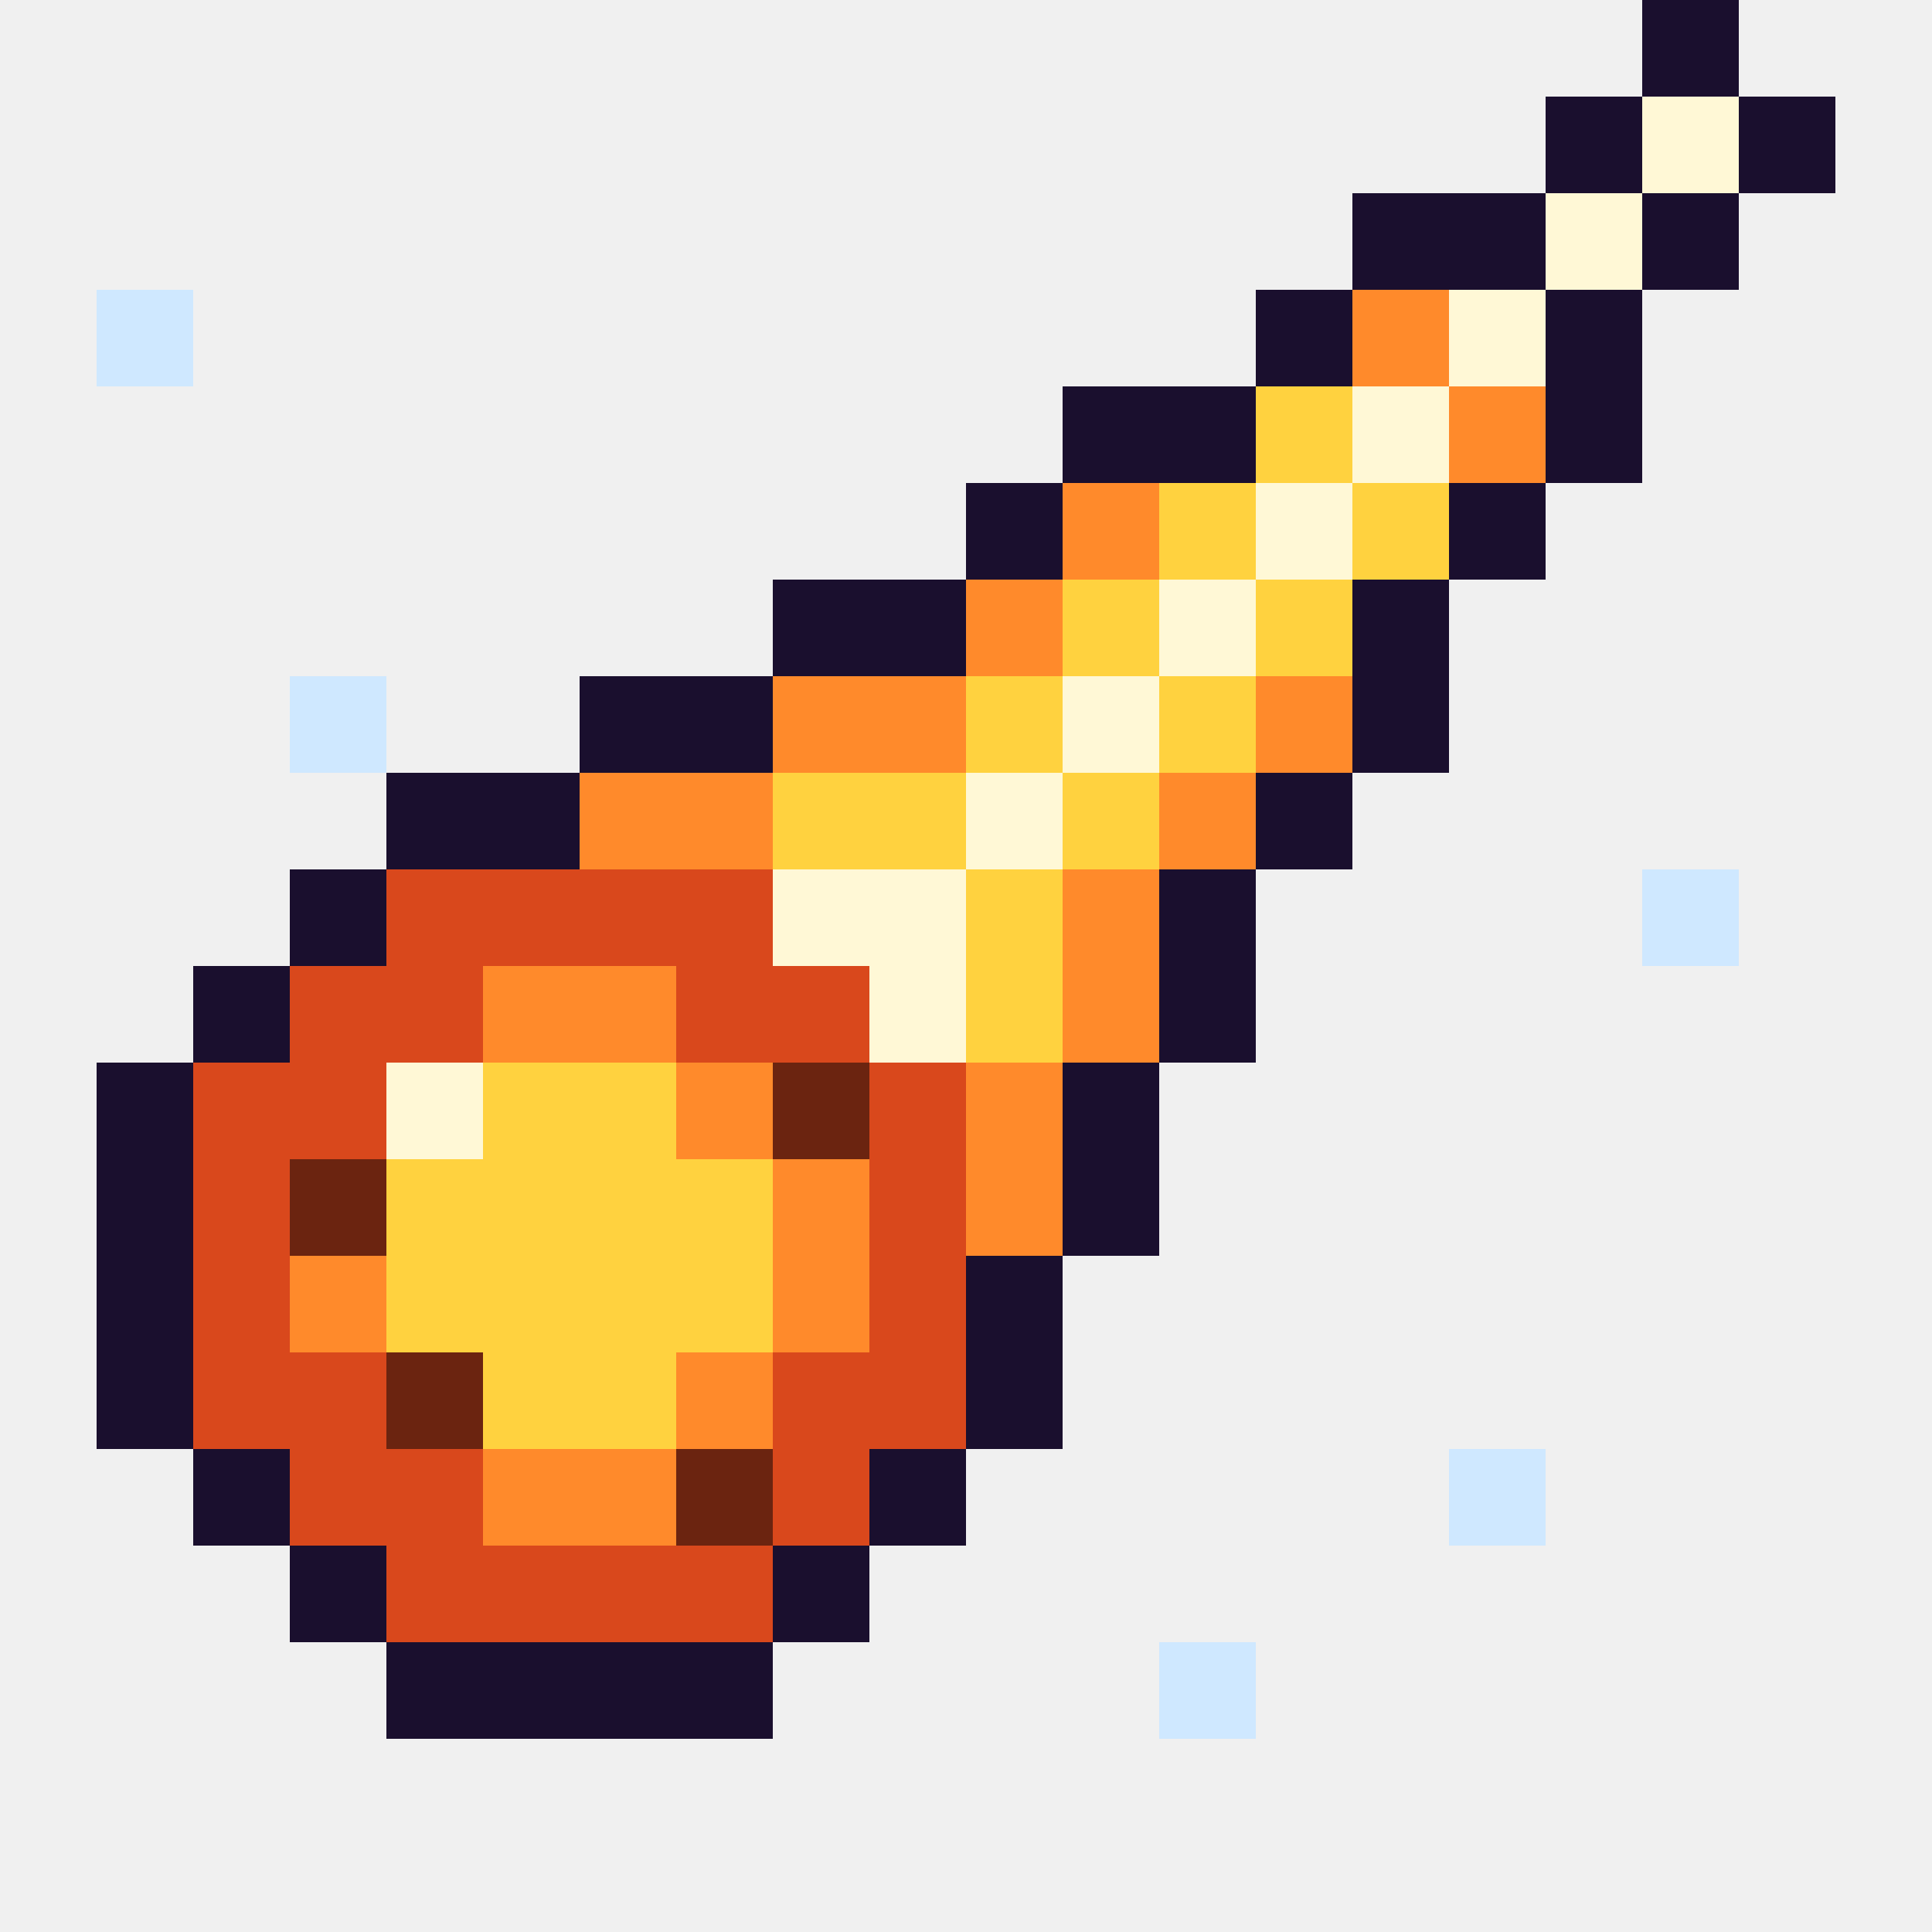
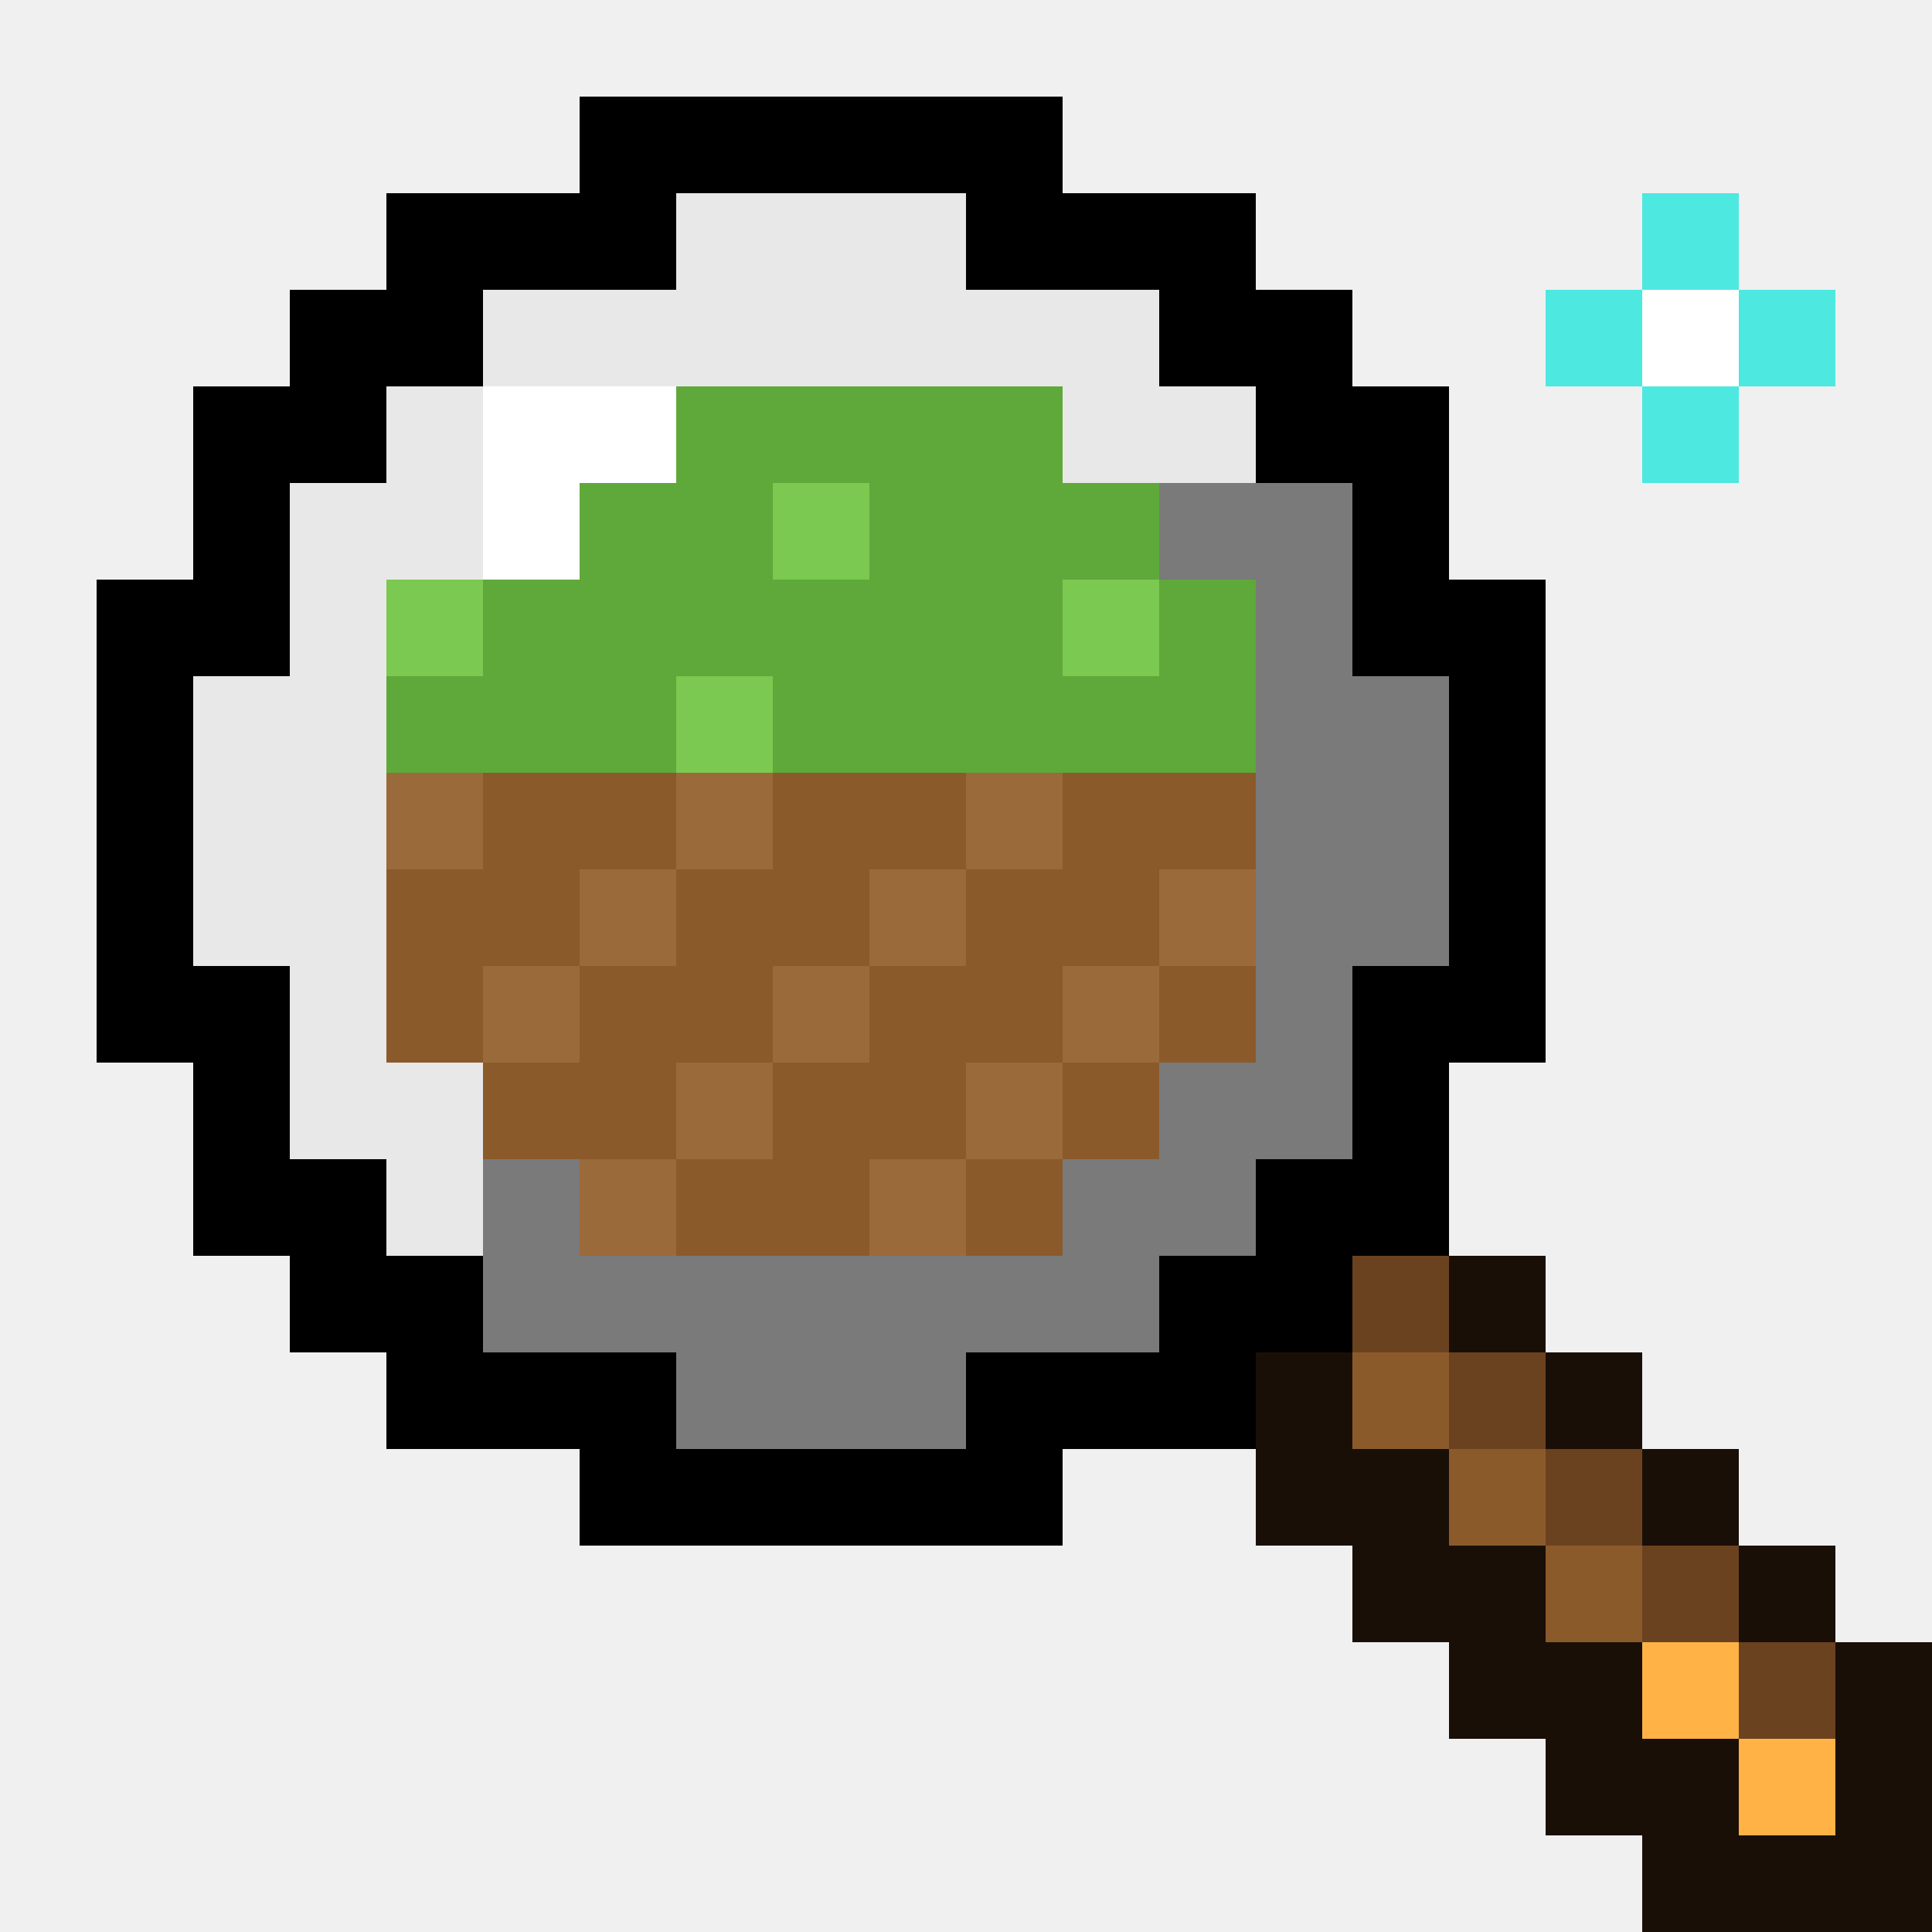
- <svg xmlns="http://www.w3.org/2000/svg" viewBox="0 0 20 20" shape-rendering="crispEdges" role="img" aria-label="FindCraft logo">
-   <rect x="17" y="0" width="1" height="1" fill="#1a0f2e" />
-   <rect x="16" y="1" width="1" height="1" fill="#1a0f2e" />
-   <rect x="17" y="1" width="1" height="1" fill="#fff8d6" />
-   <rect x="18" y="1" width="1" height="1" fill="#1a0f2e" />
-   <rect x="14" y="2" width="1" height="1" fill="#1a0f2e" />
-   <rect x="15" y="2" width="1" height="1" fill="#1a0f2e" />
-   <rect x="16" y="2" width="1" height="1" fill="#fff8d6" />
-   <rect x="17" y="2" width="1" height="1" fill="#1a0f2e" />
-   <rect x="1" y="3" width="1" height="1" fill="#cfe8ff" />
-   <rect x="13" y="3" width="1" height="1" fill="#1a0f2e" />
-   <rect x="14" y="3" width="1" height="1" fill="#ff8a2b" />
-   <rect x="15" y="3" width="1" height="1" fill="#fff8d6" />
-   <rect x="16" y="3" width="1" height="1" fill="#1a0f2e" />
-   <rect x="11" y="4" width="1" height="1" fill="#1a0f2e" />
-   <rect x="12" y="4" width="1" height="1" fill="#1a0f2e" />
-   <rect x="13" y="4" width="1" height="1" fill="#ffd23f" />
-   <rect x="14" y="4" width="1" height="1" fill="#fff8d6" />
-   <rect x="15" y="4" width="1" height="1" fill="#ff8a2b" />
-   <rect x="16" y="4" width="1" height="1" fill="#1a0f2e" />
-   <rect x="10" y="5" width="1" height="1" fill="#1a0f2e" />
-   <rect x="11" y="5" width="1" height="1" fill="#ff8a2b" />
-   <rect x="12" y="5" width="1" height="1" fill="#ffd23f" />
-   <rect x="13" y="5" width="1" height="1" fill="#fff8d6" />
-   <rect x="14" y="5" width="1" height="1" fill="#ffd23f" />
-   <rect x="15" y="5" width="1" height="1" fill="#1a0f2e" />
-   <rect x="8" y="6" width="1" height="1" fill="#1a0f2e" />
-   <rect x="9" y="6" width="1" height="1" fill="#1a0f2e" />
-   <rect x="10" y="6" width="1" height="1" fill="#ff8a2b" />
-   <rect x="11" y="6" width="1" height="1" fill="#ffd23f" />
-   <rect x="12" y="6" width="1" height="1" fill="#fff8d6" />
-   <rect x="13" y="6" width="1" height="1" fill="#ffd23f" />
-   <rect x="14" y="6" width="1" height="1" fill="#1a0f2e" />
-   <rect x="3" y="7" width="1" height="1" fill="#cfe8ff" />
-   <rect x="6" y="7" width="1" height="1" fill="#1a0f2e" />
-   <rect x="7" y="7" width="1" height="1" fill="#1a0f2e" />
-   <rect x="8" y="7" width="1" height="1" fill="#ff8a2b" />
-   <rect x="9" y="7" width="1" height="1" fill="#ff8a2b" />
-   <rect x="10" y="7" width="1" height="1" fill="#ffd23f" />
-   <rect x="11" y="7" width="1" height="1" fill="#fff8d6" />
-   <rect x="12" y="7" width="1" height="1" fill="#ffd23f" />
-   <rect x="13" y="7" width="1" height="1" fill="#ff8a2b" />
-   <rect x="14" y="7" width="1" height="1" fill="#1a0f2e" />
-   <rect x="4" y="8" width="1" height="1" fill="#1a0f2e" />
-   <rect x="5" y="8" width="1" height="1" fill="#1a0f2e" />
-   <rect x="6" y="8" width="1" height="1" fill="#ff8a2b" />
-   <rect x="7" y="8" width="1" height="1" fill="#ff8a2b" />
-   <rect x="8" y="8" width="1" height="1" fill="#ffd23f" />
-   <rect x="9" y="8" width="1" height="1" fill="#ffd23f" />
-   <rect x="10" y="8" width="1" height="1" fill="#fff8d6" />
-   <rect x="11" y="8" width="1" height="1" fill="#ffd23f" />
-   <rect x="12" y="8" width="1" height="1" fill="#ff8a2b" />
-   <rect x="13" y="8" width="1" height="1" fill="#1a0f2e" />
-   <rect x="3" y="9" width="1" height="1" fill="#1a0f2e" />
-   <rect x="4" y="9" width="1" height="1" fill="#d9481c" />
-   <rect x="5" y="9" width="1" height="1" fill="#d9481c" />
-   <rect x="6" y="9" width="1" height="1" fill="#d9481c" />
-   <rect x="7" y="9" width="1" height="1" fill="#d9481c" />
-   <rect x="8" y="9" width="1" height="1" fill="#fff8d6" />
-   <rect x="9" y="9" width="1" height="1" fill="#fff8d6" />
-   <rect x="10" y="9" width="1" height="1" fill="#ffd23f" />
-   <rect x="11" y="9" width="1" height="1" fill="#ff8a2b" />
-   <rect x="12" y="9" width="1" height="1" fill="#1a0f2e" />
-   <rect x="17" y="9" width="1" height="1" fill="#cfe8ff" />
-   <rect x="2" y="10" width="1" height="1" fill="#1a0f2e" />
-   <rect x="3" y="10" width="1" height="1" fill="#d9481c" />
-   <rect x="4" y="10" width="1" height="1" fill="#d9481c" />
-   <rect x="5" y="10" width="1" height="1" fill="#ff8a2b" />
-   <rect x="6" y="10" width="1" height="1" fill="#ff8a2b" />
-   <rect x="7" y="10" width="1" height="1" fill="#d9481c" />
-   <rect x="8" y="10" width="1" height="1" fill="#d9481c" />
-   <rect x="9" y="10" width="1" height="1" fill="#fff8d6" />
-   <rect x="10" y="10" width="1" height="1" fill="#ffd23f" />
-   <rect x="11" y="10" width="1" height="1" fill="#ff8a2b" />
-   <rect x="12" y="10" width="1" height="1" fill="#1a0f2e" />
-   <rect x="1" y="11" width="1" height="1" fill="#1a0f2e" />
-   <rect x="2" y="11" width="1" height="1" fill="#d9481c" />
-   <rect x="3" y="11" width="1" height="1" fill="#d9481c" />
-   <rect x="4" y="11" width="1" height="1" fill="#fff8d6" />
-   <rect x="5" y="11" width="1" height="1" fill="#ffd23f" />
-   <rect x="6" y="11" width="1" height="1" fill="#ffd23f" />
-   <rect x="7" y="11" width="1" height="1" fill="#ff8a2b" />
-   <rect x="8" y="11" width="1" height="1" fill="#6b2410" />
-   <rect x="9" y="11" width="1" height="1" fill="#d9481c" />
-   <rect x="10" y="11" width="1" height="1" fill="#ff8a2b" />
-   <rect x="11" y="11" width="1" height="1" fill="#1a0f2e" />
-   <rect x="1" y="12" width="1" height="1" fill="#1a0f2e" />
-   <rect x="2" y="12" width="1" height="1" fill="#d9481c" />
-   <rect x="3" y="12" width="1" height="1" fill="#6b2410" />
-   <rect x="4" y="12" width="1" height="1" fill="#ffd23f" />
-   <rect x="5" y="12" width="1" height="1" fill="#ffd23f" />
-   <rect x="6" y="12" width="1" height="1" fill="#ffd23f" />
-   <rect x="7" y="12" width="1" height="1" fill="#ffd23f" />
-   <rect x="8" y="12" width="1" height="1" fill="#ff8a2b" />
-   <rect x="9" y="12" width="1" height="1" fill="#d9481c" />
-   <rect x="10" y="12" width="1" height="1" fill="#ff8a2b" />
-   <rect x="11" y="12" width="1" height="1" fill="#1a0f2e" />
-   <rect x="1" y="13" width="1" height="1" fill="#1a0f2e" />
-   <rect x="2" y="13" width="1" height="1" fill="#d9481c" />
-   <rect x="3" y="13" width="1" height="1" fill="#ff8a2b" />
-   <rect x="4" y="13" width="1" height="1" fill="#ffd23f" />
-   <rect x="5" y="13" width="1" height="1" fill="#ffd23f" />
-   <rect x="6" y="13" width="1" height="1" fill="#ffd23f" />
-   <rect x="7" y="13" width="1" height="1" fill="#ffd23f" />
-   <rect x="8" y="13" width="1" height="1" fill="#ff8a2b" />
-   <rect x="9" y="13" width="1" height="1" fill="#d9481c" />
-   <rect x="10" y="13" width="1" height="1" fill="#1a0f2e" />
-   <rect x="1" y="14" width="1" height="1" fill="#1a0f2e" />
-   <rect x="2" y="14" width="1" height="1" fill="#d9481c" />
-   <rect x="3" y="14" width="1" height="1" fill="#d9481c" />
-   <rect x="4" y="14" width="1" height="1" fill="#6b2410" />
-   <rect x="5" y="14" width="1" height="1" fill="#ffd23f" />
-   <rect x="6" y="14" width="1" height="1" fill="#ffd23f" />
-   <rect x="7" y="14" width="1" height="1" fill="#ff8a2b" />
-   <rect x="8" y="14" width="1" height="1" fill="#d9481c" />
-   <rect x="9" y="14" width="1" height="1" fill="#d9481c" />
-   <rect x="10" y="14" width="1" height="1" fill="#1a0f2e" />
-   <rect x="2" y="15" width="1" height="1" fill="#1a0f2e" />
-   <rect x="3" y="15" width="1" height="1" fill="#d9481c" />
-   <rect x="4" y="15" width="1" height="1" fill="#d9481c" />
-   <rect x="5" y="15" width="1" height="1" fill="#ff8a2b" />
-   <rect x="6" y="15" width="1" height="1" fill="#ff8a2b" />
-   <rect x="7" y="15" width="1" height="1" fill="#6b2410" />
-   <rect x="8" y="15" width="1" height="1" fill="#d9481c" />
-   <rect x="9" y="15" width="1" height="1" fill="#1a0f2e" />
-   <rect x="15" y="15" width="1" height="1" fill="#cfe8ff" />
-   <rect x="3" y="16" width="1" height="1" fill="#1a0f2e" />
-   <rect x="4" y="16" width="1" height="1" fill="#d9481c" />
-   <rect x="5" y="16" width="1" height="1" fill="#d9481c" />
-   <rect x="6" y="16" width="1" height="1" fill="#d9481c" />
-   <rect x="7" y="16" width="1" height="1" fill="#d9481c" />
-   <rect x="8" y="16" width="1" height="1" fill="#1a0f2e" />
-   <rect x="4" y="17" width="1" height="1" fill="#1a0f2e" />
-   <rect x="5" y="17" width="1" height="1" fill="#1a0f2e" />
-   <rect x="6" y="17" width="1" height="1" fill="#1a0f2e" />
-   <rect x="7" y="17" width="1" height="1" fill="#1a0f2e" />
-   <rect x="12" y="17" width="1" height="1" fill="#cfe8ff" />
+ <svg xmlns="http://www.w3.org/2000/svg" viewBox="0 0 20 20" shape-rendering="crispEdges" role="img" aria-label="FINDCRAFT logo">
+   <rect x="6" y="1" width="1" height="1" fill="#000000" />
+   <rect x="7" y="1" width="1" height="1" fill="#000000" />
+   <rect x="8" y="1" width="1" height="1" fill="#000000" />
+   <rect x="9" y="1" width="1" height="1" fill="#000000" />
+   <rect x="10" y="1" width="1" height="1" fill="#000000" />
+   <rect x="4" y="2" width="1" height="1" fill="#000000" />
+   <rect x="5" y="2" width="1" height="1" fill="#000000" />
+   <rect x="6" y="2" width="1" height="1" fill="#000000" />
+   <rect x="7" y="2" width="1" height="1" fill="#e8e8e8" />
+   <rect x="8" y="2" width="1" height="1" fill="#e8e8e8" />
+   <rect x="9" y="2" width="1" height="1" fill="#e8e8e8" />
+   <rect x="10" y="2" width="1" height="1" fill="#000000" />
+   <rect x="11" y="2" width="1" height="1" fill="#000000" />
+   <rect x="12" y="2" width="1" height="1" fill="#000000" />
+   <rect x="17" y="2" width="1" height="1" fill="#4de8e0" />
+   <rect x="3" y="3" width="1" height="1" fill="#000000" />
+   <rect x="4" y="3" width="1" height="1" fill="#000000" />
+   <rect x="5" y="3" width="1" height="1" fill="#e8e8e8" />
+   <rect x="6" y="3" width="1" height="1" fill="#e8e8e8" />
+   <rect x="7" y="3" width="1" height="1" fill="#e8e8e8" />
+   <rect x="8" y="3" width="1" height="1" fill="#e8e8e8" />
+   <rect x="9" y="3" width="1" height="1" fill="#e8e8e8" />
+   <rect x="10" y="3" width="1" height="1" fill="#e8e8e8" />
+   <rect x="11" y="3" width="1" height="1" fill="#e8e8e8" />
+   <rect x="12" y="3" width="1" height="1" fill="#000000" />
+   <rect x="13" y="3" width="1" height="1" fill="#000000" />
+   <rect x="16" y="3" width="1" height="1" fill="#4de8e0" />
+   <rect x="17" y="3" width="1" height="1" fill="#ffffff" />
+   <rect x="18" y="3" width="1" height="1" fill="#4de8e0" />
+   <rect x="2" y="4" width="1" height="1" fill="#000000" />
+   <rect x="3" y="4" width="1" height="1" fill="#000000" />
+   <rect x="4" y="4" width="1" height="1" fill="#e8e8e8" />
+   <rect x="5" y="4" width="1" height="1" fill="#ffffff" />
+   <rect x="6" y="4" width="1" height="1" fill="#ffffff" />
+   <rect x="7" y="4" width="1" height="1" fill="#5fa83a" />
+   <rect x="8" y="4" width="1" height="1" fill="#5fa83a" />
+   <rect x="9" y="4" width="1" height="1" fill="#5fa83a" />
+   <rect x="10" y="4" width="1" height="1" fill="#5fa83a" />
+   <rect x="11" y="4" width="1" height="1" fill="#e8e8e8" />
+   <rect x="12" y="4" width="1" height="1" fill="#e8e8e8" />
+   <rect x="13" y="4" width="1" height="1" fill="#000000" />
+   <rect x="14" y="4" width="1" height="1" fill="#000000" />
+   <rect x="17" y="4" width="1" height="1" fill="#4de8e0" />
+   <rect x="2" y="5" width="1" height="1" fill="#000000" />
+   <rect x="3" y="5" width="1" height="1" fill="#e8e8e8" />
+   <rect x="4" y="5" width="1" height="1" fill="#e8e8e8" />
+   <rect x="5" y="5" width="1" height="1" fill="#ffffff" />
+   <rect x="6" y="5" width="1" height="1" fill="#5fa83a" />
+   <rect x="7" y="5" width="1" height="1" fill="#5fa83a" />
+   <rect x="8" y="5" width="1" height="1" fill="#7bc950" />
+   <rect x="9" y="5" width="1" height="1" fill="#5fa83a" />
+   <rect x="10" y="5" width="1" height="1" fill="#5fa83a" />
+   <rect x="11" y="5" width="1" height="1" fill="#5fa83a" />
+   <rect x="12" y="5" width="1" height="1" fill="#7a7a7a" />
+   <rect x="13" y="5" width="1" height="1" fill="#7a7a7a" />
+   <rect x="14" y="5" width="1" height="1" fill="#000000" />
+   <rect x="1" y="6" width="1" height="1" fill="#000000" />
+   <rect x="2" y="6" width="1" height="1" fill="#000000" />
+   <rect x="3" y="6" width="1" height="1" fill="#e8e8e8" />
+   <rect x="4" y="6" width="1" height="1" fill="#7bc950" />
+   <rect x="5" y="6" width="1" height="1" fill="#5fa83a" />
+   <rect x="6" y="6" width="1" height="1" fill="#5fa83a" />
+   <rect x="7" y="6" width="1" height="1" fill="#5fa83a" />
+   <rect x="8" y="6" width="1" height="1" fill="#5fa83a" />
+   <rect x="9" y="6" width="1" height="1" fill="#5fa83a" />
+   <rect x="10" y="6" width="1" height="1" fill="#5fa83a" />
+   <rect x="11" y="6" width="1" height="1" fill="#7bc950" />
+   <rect x="12" y="6" width="1" height="1" fill="#5fa83a" />
+   <rect x="13" y="6" width="1" height="1" fill="#7a7a7a" />
+   <rect x="14" y="6" width="1" height="1" fill="#000000" />
+   <rect x="15" y="6" width="1" height="1" fill="#000000" />
+   <rect x="1" y="7" width="1" height="1" fill="#000000" />
+   <rect x="2" y="7" width="1" height="1" fill="#e8e8e8" />
+   <rect x="3" y="7" width="1" height="1" fill="#e8e8e8" />
+   <rect x="4" y="7" width="1" height="1" fill="#5fa83a" />
+   <rect x="5" y="7" width="1" height="1" fill="#5fa83a" />
+   <rect x="6" y="7" width="1" height="1" fill="#5fa83a" />
+   <rect x="7" y="7" width="1" height="1" fill="#7bc950" />
+   <rect x="8" y="7" width="1" height="1" fill="#5fa83a" />
+   <rect x="9" y="7" width="1" height="1" fill="#5fa83a" />
+   <rect x="10" y="7" width="1" height="1" fill="#5fa83a" />
+   <rect x="11" y="7" width="1" height="1" fill="#5fa83a" />
+   <rect x="12" y="7" width="1" height="1" fill="#5fa83a" />
+   <rect x="13" y="7" width="1" height="1" fill="#7a7a7a" />
+   <rect x="14" y="7" width="1" height="1" fill="#7a7a7a" />
+   <rect x="15" y="7" width="1" height="1" fill="#000000" />
+   <rect x="1" y="8" width="1" height="1" fill="#000000" />
+   <rect x="2" y="8" width="1" height="1" fill="#e8e8e8" />
+   <rect x="3" y="8" width="1" height="1" fill="#e8e8e8" />
+   <rect x="4" y="8" width="1" height="1" fill="#9a6a3a" />
+   <rect x="5" y="8" width="1" height="1" fill="#8b5a2b" />
+   <rect x="6" y="8" width="1" height="1" fill="#8b5a2b" />
+   <rect x="7" y="8" width="1" height="1" fill="#9a6a3a" />
+   <rect x="8" y="8" width="1" height="1" fill="#8b5a2b" />
+   <rect x="9" y="8" width="1" height="1" fill="#8b5a2b" />
+   <rect x="10" y="8" width="1" height="1" fill="#9a6a3a" />
+   <rect x="11" y="8" width="1" height="1" fill="#8b5a2b" />
+   <rect x="12" y="8" width="1" height="1" fill="#8b5a2b" />
+   <rect x="13" y="8" width="1" height="1" fill="#7a7a7a" />
+   <rect x="14" y="8" width="1" height="1" fill="#7a7a7a" />
+   <rect x="15" y="8" width="1" height="1" fill="#000000" />
+   <rect x="1" y="9" width="1" height="1" fill="#000000" />
+   <rect x="2" y="9" width="1" height="1" fill="#e8e8e8" />
+   <rect x="3" y="9" width="1" height="1" fill="#e8e8e8" />
+   <rect x="4" y="9" width="1" height="1" fill="#8b5a2b" />
+   <rect x="5" y="9" width="1" height="1" fill="#8b5a2b" />
+   <rect x="6" y="9" width="1" height="1" fill="#9a6a3a" />
+   <rect x="7" y="9" width="1" height="1" fill="#8b5a2b" />
+   <rect x="8" y="9" width="1" height="1" fill="#8b5a2b" />
+   <rect x="9" y="9" width="1" height="1" fill="#9a6a3a" />
+   <rect x="10" y="9" width="1" height="1" fill="#8b5a2b" />
+   <rect x="11" y="9" width="1" height="1" fill="#8b5a2b" />
+   <rect x="12" y="9" width="1" height="1" fill="#9a6a3a" />
+   <rect x="13" y="9" width="1" height="1" fill="#7a7a7a" />
+   <rect x="14" y="9" width="1" height="1" fill="#7a7a7a" />
+   <rect x="15" y="9" width="1" height="1" fill="#000000" />
+   <rect x="1" y="10" width="1" height="1" fill="#000000" />
+   <rect x="2" y="10" width="1" height="1" fill="#000000" />
+   <rect x="3" y="10" width="1" height="1" fill="#e8e8e8" />
+   <rect x="4" y="10" width="1" height="1" fill="#8b5a2b" />
+   <rect x="5" y="10" width="1" height="1" fill="#9a6a3a" />
+   <rect x="6" y="10" width="1" height="1" fill="#8b5a2b" />
+   <rect x="7" y="10" width="1" height="1" fill="#8b5a2b" />
+   <rect x="8" y="10" width="1" height="1" fill="#9a6a3a" />
+   <rect x="9" y="10" width="1" height="1" fill="#8b5a2b" />
+   <rect x="10" y="10" width="1" height="1" fill="#8b5a2b" />
+   <rect x="11" y="10" width="1" height="1" fill="#9a6a3a" />
+   <rect x="12" y="10" width="1" height="1" fill="#8b5a2b" />
+   <rect x="13" y="10" width="1" height="1" fill="#7a7a7a" />
+   <rect x="14" y="10" width="1" height="1" fill="#000000" />
+   <rect x="15" y="10" width="1" height="1" fill="#000000" />
+   <rect x="2" y="11" width="1" height="1" fill="#000000" />
+   <rect x="3" y="11" width="1" height="1" fill="#e8e8e8" />
+   <rect x="4" y="11" width="1" height="1" fill="#e8e8e8" />
+   <rect x="5" y="11" width="1" height="1" fill="#8b5a2b" />
+   <rect x="6" y="11" width="1" height="1" fill="#8b5a2b" />
+   <rect x="7" y="11" width="1" height="1" fill="#9a6a3a" />
+   <rect x="8" y="11" width="1" height="1" fill="#8b5a2b" />
+   <rect x="9" y="11" width="1" height="1" fill="#8b5a2b" />
+   <rect x="10" y="11" width="1" height="1" fill="#9a6a3a" />
+   <rect x="11" y="11" width="1" height="1" fill="#8b5a2b" />
+   <rect x="12" y="11" width="1" height="1" fill="#7a7a7a" />
+   <rect x="13" y="11" width="1" height="1" fill="#7a7a7a" />
+   <rect x="14" y="11" width="1" height="1" fill="#000000" />
+   <rect x="2" y="12" width="1" height="1" fill="#000000" />
+   <rect x="3" y="12" width="1" height="1" fill="#000000" />
+   <rect x="4" y="12" width="1" height="1" fill="#e8e8e8" />
+   <rect x="5" y="12" width="1" height="1" fill="#7a7a7a" />
+   <rect x="6" y="12" width="1" height="1" fill="#9a6a3a" />
+   <rect x="7" y="12" width="1" height="1" fill="#8b5a2b" />
+   <rect x="8" y="12" width="1" height="1" fill="#8b5a2b" />
+   <rect x="9" y="12" width="1" height="1" fill="#9a6a3a" />
+   <rect x="10" y="12" width="1" height="1" fill="#8b5a2b" />
+   <rect x="11" y="12" width="1" height="1" fill="#7a7a7a" />
+   <rect x="12" y="12" width="1" height="1" fill="#7a7a7a" />
+   <rect x="13" y="12" width="1" height="1" fill="#000000" />
+   <rect x="14" y="12" width="1" height="1" fill="#000000" />
+   <rect x="3" y="13" width="1" height="1" fill="#000000" />
+   <rect x="4" y="13" width="1" height="1" fill="#000000" />
+   <rect x="5" y="13" width="1" height="1" fill="#7a7a7a" />
+   <rect x="6" y="13" width="1" height="1" fill="#7a7a7a" />
+   <rect x="7" y="13" width="1" height="1" fill="#7a7a7a" />
+   <rect x="8" y="13" width="1" height="1" fill="#7a7a7a" />
+   <rect x="9" y="13" width="1" height="1" fill="#7a7a7a" />
+   <rect x="10" y="13" width="1" height="1" fill="#7a7a7a" />
+   <rect x="11" y="13" width="1" height="1" fill="#7a7a7a" />
+   <rect x="12" y="13" width="1" height="1" fill="#000000" />
+   <rect x="13" y="13" width="1" height="1" fill="#000000" />
+   <rect x="14" y="13" width="1" height="1" fill="#6b4220" />
+   <rect x="15" y="13" width="1" height="1" fill="#1a0f06" />
+   <rect x="4" y="14" width="1" height="1" fill="#000000" />
+   <rect x="5" y="14" width="1" height="1" fill="#000000" />
+   <rect x="6" y="14" width="1" height="1" fill="#000000" />
+   <rect x="7" y="14" width="1" height="1" fill="#7a7a7a" />
+   <rect x="8" y="14" width="1" height="1" fill="#7a7a7a" />
+   <rect x="9" y="14" width="1" height="1" fill="#7a7a7a" />
+   <rect x="10" y="14" width="1" height="1" fill="#000000" />
+   <rect x="11" y="14" width="1" height="1" fill="#000000" />
+   <rect x="12" y="14" width="1" height="1" fill="#000000" />
+   <rect x="13" y="14" width="1" height="1" fill="#1a0f06" />
+   <rect x="14" y="14" width="1" height="1" fill="#8b5a2b" />
+   <rect x="15" y="14" width="1" height="1" fill="#6b4220" />
+   <rect x="16" y="14" width="1" height="1" fill="#1a0f06" />
+   <rect x="6" y="15" width="1" height="1" fill="#000000" />
+   <rect x="7" y="15" width="1" height="1" fill="#000000" />
+   <rect x="8" y="15" width="1" height="1" fill="#000000" />
+   <rect x="9" y="15" width="1" height="1" fill="#000000" />
+   <rect x="10" y="15" width="1" height="1" fill="#000000" />
+   <rect x="13" y="15" width="1" height="1" fill="#1a0f06" />
+   <rect x="14" y="15" width="1" height="1" fill="#1a0f06" />
+   <rect x="15" y="15" width="1" height="1" fill="#8b5a2b" />
+   <rect x="16" y="15" width="1" height="1" fill="#6b4220" />
+   <rect x="17" y="15" width="1" height="1" fill="#1a0f06" />
+   <rect x="14" y="16" width="1" height="1" fill="#1a0f06" />
+   <rect x="15" y="16" width="1" height="1" fill="#1a0f06" />
+   <rect x="16" y="16" width="1" height="1" fill="#8b5a2b" />
+   <rect x="17" y="16" width="1" height="1" fill="#6b4220" />
+   <rect x="18" y="16" width="1" height="1" fill="#1a0f06" />
+   <rect x="15" y="17" width="1" height="1" fill="#1a0f06" />
+   <rect x="16" y="17" width="1" height="1" fill="#1a0f06" />
+   <rect x="17" y="17" width="1" height="1" fill="#ffb347" />
+   <rect x="18" y="17" width="1" height="1" fill="#6b4220" />
+   <rect x="19" y="17" width="1" height="1" fill="#1a0f06" />
+   <rect x="16" y="18" width="1" height="1" fill="#1a0f06" />
+   <rect x="17" y="18" width="1" height="1" fill="#1a0f06" />
+   <rect x="18" y="18" width="1" height="1" fill="#ffb347" />
+   <rect x="19" y="18" width="1" height="1" fill="#1a0f06" />
+   <rect x="17" y="19" width="1" height="1" fill="#1a0f06" />
+   <rect x="18" y="19" width="1" height="1" fill="#1a0f06" />
+   <rect x="19" y="19" width="1" height="1" fill="#1a0f06" />
</svg>
